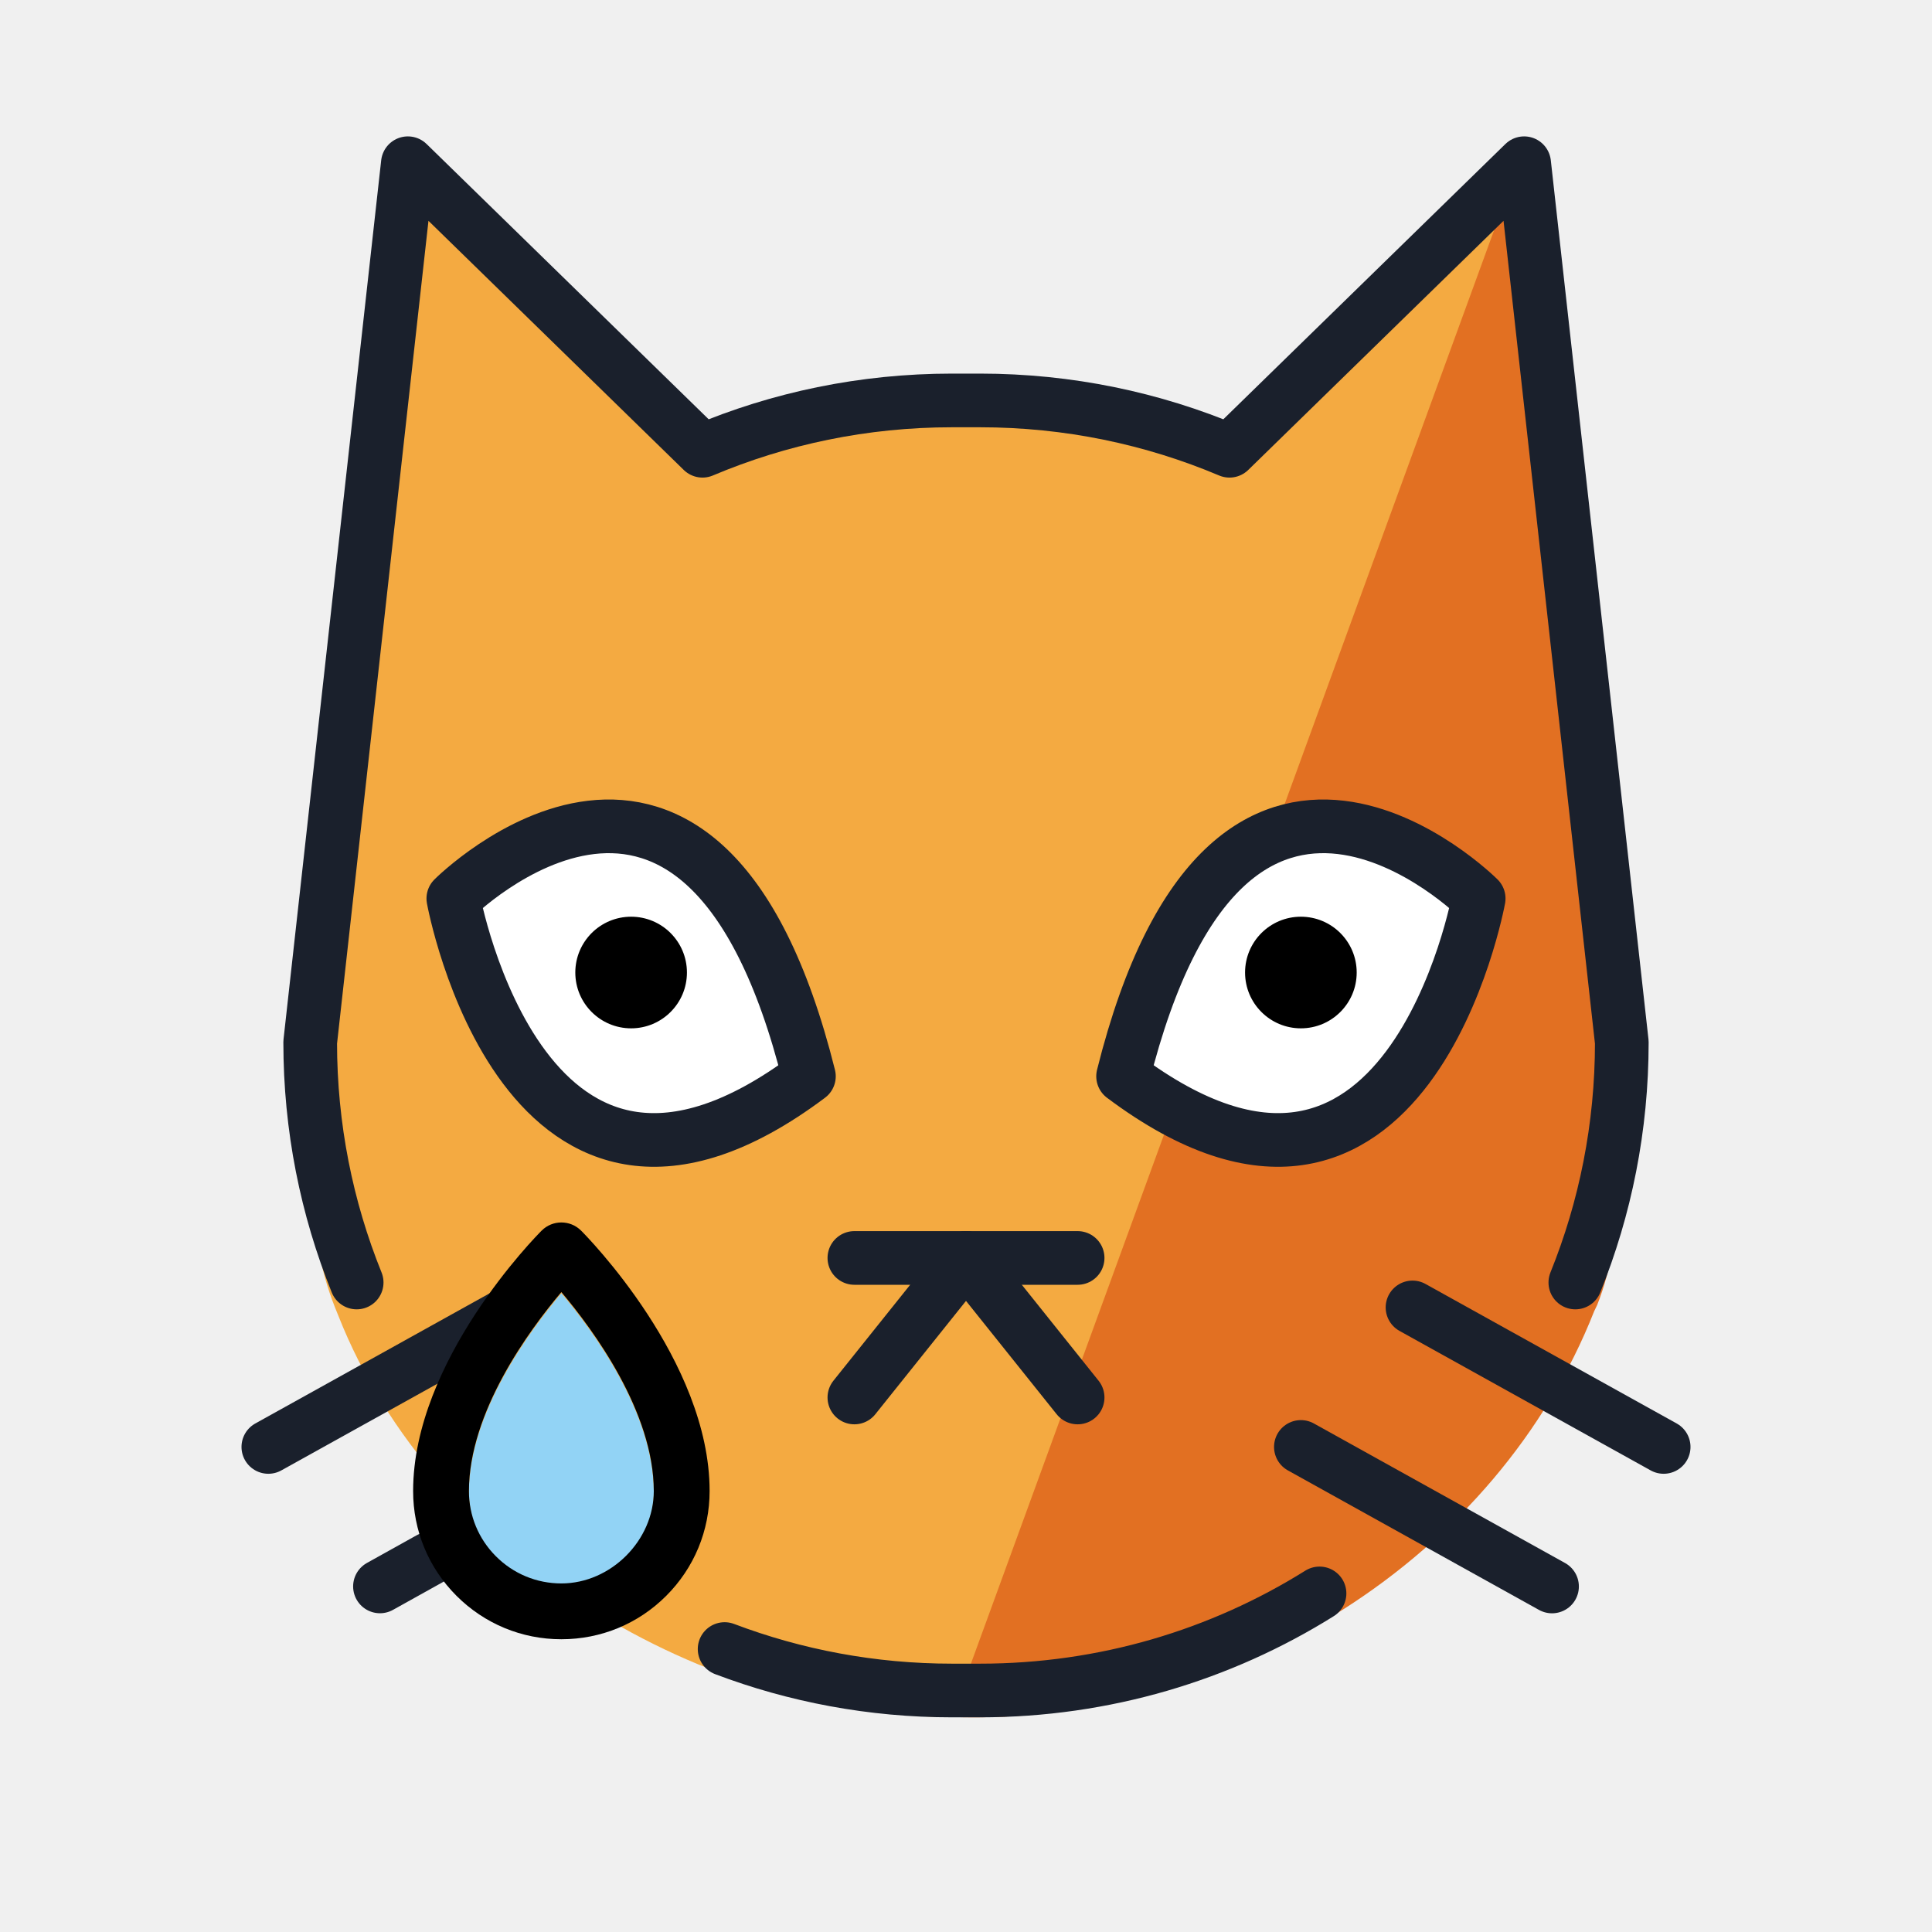
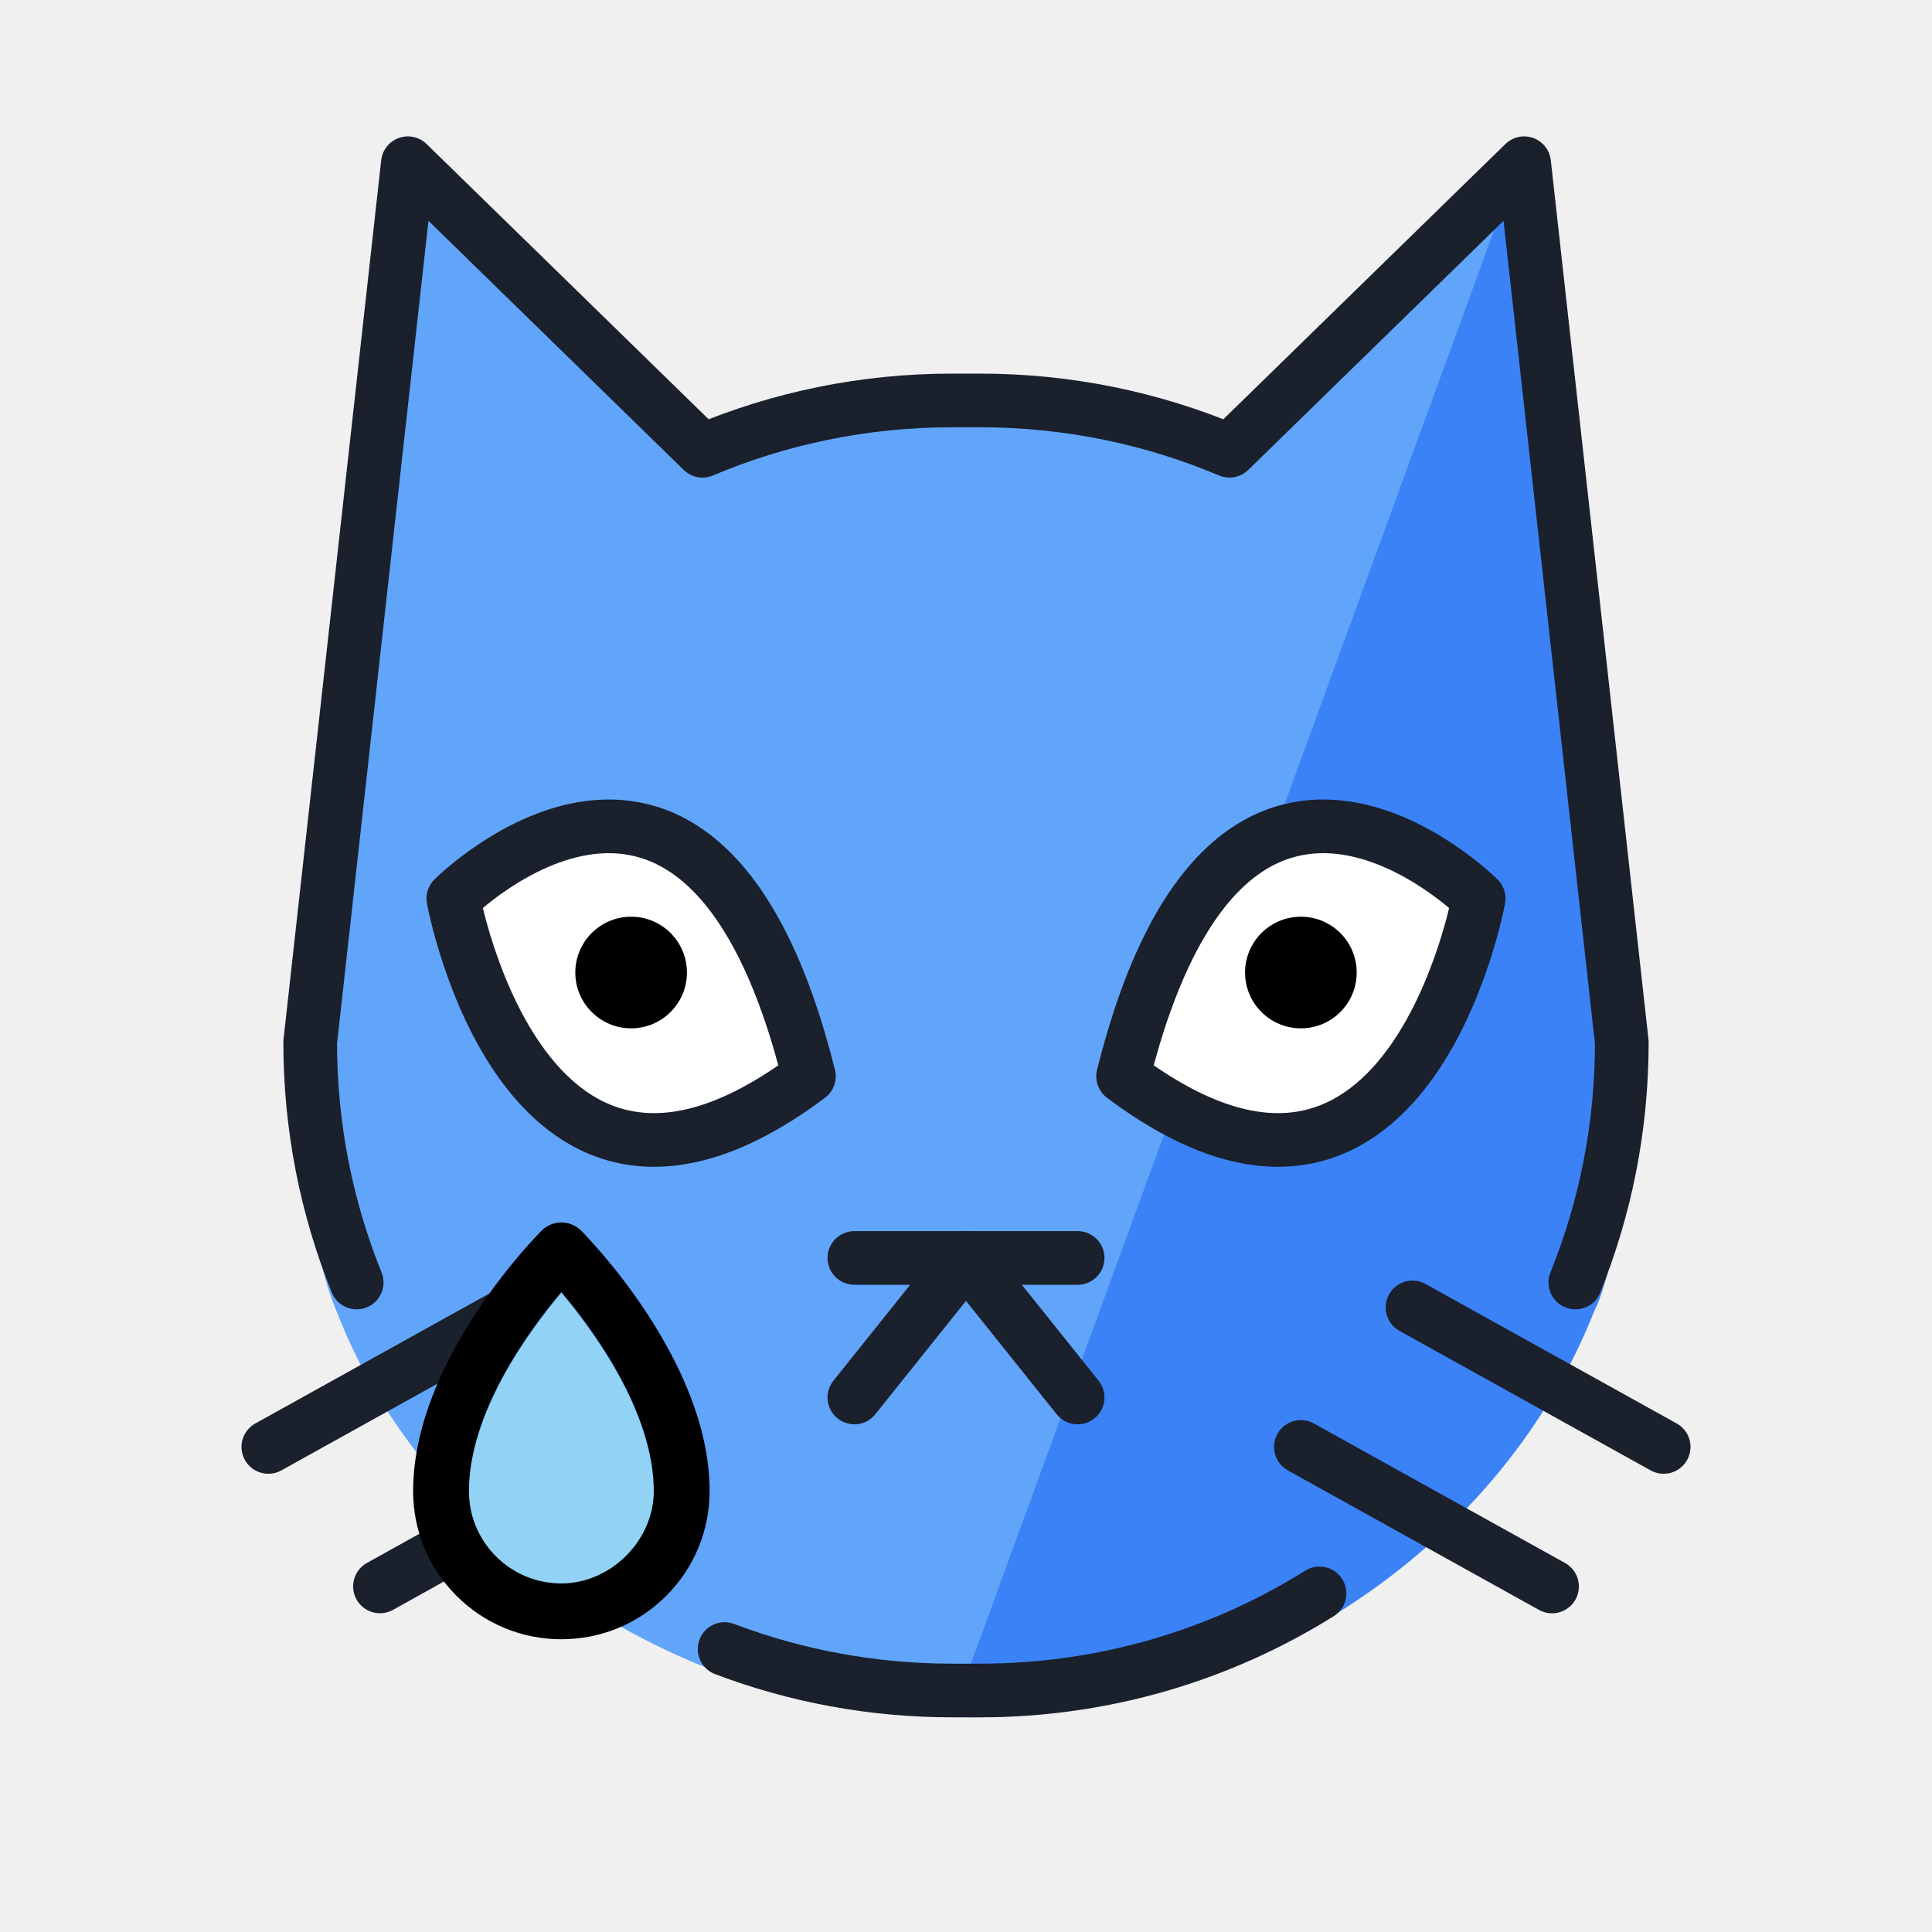
<svg xmlns="http://www.w3.org/2000/svg" id="emoji" viewBox="0 0 72 72">
  <g id="color">
-     <path fill="#F4AA41" d="M58.666,48.832c-3.598,9.117-12.631,15.155-23.207,15.155c-9.117,0-19.256-5.848-22.854-14.964 l-0.126-0.313c-1.141-2.86-0.957-6.36-0.957-9.632L15.188,6.706l10.228,10.08 c2.923-1.248,6.137-1.939,9.51-1.939H35.99c3.373,0,6.588,0.691,9.51,1.939L56.728,5.706l3.722,33.876 c0,3.272-0.628,6.397-1.771,9.257" />
-     <path fill="#E27022" d="M35.458,63.987c10.609,0.343,20.354-6.004,23.952-15.121l0.111-0.231 c1.141-2.86,0.958-6.896,0.958-10.169l-3.75-32.76" />
+     <path fill="#60A5FA" d="M58.666,48.832c-3.598,9.117-12.631,15.155-23.207,15.155c-9.117,0-19.256-5.848-22.854-14.964 l-0.126-0.313c-1.141-2.86-0.957-6.36-0.957-9.632L15.188,6.706l10.228,10.08 c2.923-1.248,6.137-1.939,9.51-1.939H35.99c3.373,0,6.588,0.691,9.51,1.939L56.728,5.706l3.722,33.876 c0,3.272-0.628,6.397-1.771,9.257" />
+     <path fill="#3B82F6" d="M35.458,63.987c10.609,0.343,20.354-6.004,23.952-15.121l0.111-0.231 c1.141-2.86,0.958-6.896,0.958-10.169l-3.75-32.76" />
    <path fill="#FFFFFF" d="M55.106,33.527c0,0-9.276-9.277-13.252,6.625C52.456,48.103,55.106,33.527,55.106,33.527z" />
    <path fill="#FFFFFF" d="M16.894,33.527c0,0,9.276-9.277,13.252,6.625C19.544,48.103,16.894,33.527,16.894,33.527z" />
    <path fill="#92D3F5" d="M20.92,48.194c-1.199,1.421-3.444,4.473-3.444,7.414c-0.001,0.921,0.358,1.785,1.007,2.434 c0.651,0.651,1.515,1.01,2.438,1.01c1.841-0,3.446-1.604,3.444-3.444l0,0 C24.364,52.667,22.119,49.614,20.92,48.194z" />
  </g>
  <g id="hair" />
  <g id="skin" />
  <g id="skin-shadow" />
  <g id="line">
    <path fill="none" stroke="#1A202C" stroke-linecap="round" stroke-linejoin="round" stroke-miterlimit="10" stroke-width="2" d="M55.106,33.485c0,0-9.276-9.277-13.252,6.625C52.456,48.061,55.106,33.485,55.106,33.485z" />
    <line x1="62" x2="52.64" y1="53.923" y2="48.724" fill="none" stroke="#1A202C" stroke-linecap="round" stroke-linejoin="round" stroke-miterlimit="10" stroke-width="2" />
    <line x1="57.84" x2="48.48" y1="59.123" y2="53.923" fill="none" stroke="#1A202C" stroke-linecap="round" stroke-linejoin="round" stroke-miterlimit="10" stroke-width="2" />
    <path fill="none" stroke="#1A202C" stroke-linecap="round" stroke-linejoin="round" stroke-miterlimit="10" stroke-width="2" d="M13.292,47.795c-1.117-2.765-1.732-5.787-1.732-8.952l3.64-32.76l10.98,10.715c2.858-1.207,6.001-1.875,9.3-1.875 h1.04c3.299,0,6.442,0.668,9.3,1.875L56.8,6.083l3.64,32.76c0,3.165-0.614,6.186-1.732,8.952" />
    <path fill="none" stroke="#1A202C" stroke-linecap="round" stroke-linejoin="round" stroke-miterlimit="10" stroke-width="2" d="M27.004,61.455C29.639,62.453,32.496,63,35.48,63h1.04c4.646,0,8.985-1.324,12.655-3.618" />
    <path fill="none" stroke="#1A202C" stroke-linecap="round" stroke-linejoin="round" stroke-miterlimit="10" stroke-width="2" d="M16.894,33.485c0,0,9.276-9.277,13.252,6.625C19.544,48.061,16.894,33.485,16.894,33.485z" />
    <line x1="10" x2="18.72" y1="53.923" y2="49.079" fill="none" stroke="#1A202C" stroke-linecap="round" stroke-linejoin="round" stroke-miterlimit="10" stroke-width="2" />
    <line x1="16.01" x2="14.16" y1="58.091" y2="59.121" fill="none" stroke="#1A202C" stroke-linecap="round" stroke-linejoin="round" stroke-miterlimit="10" stroke-width="2" />
    <circle cx="23.52" cy="36.243" r="2.08" />
    <circle cx="48.48" cy="36.243" r="2.08" />
    <path d="M24.827,59.473c-1.043,1.043-2.43,1.617-3.907,1.617c-1.476,0-2.864-0.575-3.908-1.619 c-1.043-1.043-1.617-2.43-1.616-3.905c0-4.861,4.593-9.508,4.789-9.704c0.406-0.406,1.064-0.406,1.471,0 c0.195,0.195,4.789,4.843,4.789,9.704l0,0C26.445,57.041,25.871,58.429,24.827,59.473z M20.92,48.152 c-1.199,1.421-3.444,4.473-3.444,7.414c-0.001,0.921,0.358,1.785,1.007,2.434 c0.651,0.651,1.515,1.01,2.438,1.01c1.841-0,3.446-1.604,3.444-3.444l0,0 C24.364,52.625,22.119,49.573,20.92,48.152z" />
    <line x1="40.16" x2="36" y1="52.08" y2="46.88" fill="none" stroke="#1A202C" stroke-linecap="round" stroke-linejoin="round" stroke-miterlimit="10" stroke-width="2" />
    <line x1="31.84" x2="36" y1="52.08" y2="46.88" fill="none" stroke="#1A202C" stroke-linecap="round" stroke-linejoin="round" stroke-miterlimit="10" stroke-width="2" />
    <line x1="31.84" x2="40.16" y1="46.88" y2="46.88" fill="none" stroke="#1A202C" stroke-linecap="round" stroke-linejoin="round" stroke-miterlimit="10" stroke-width="2" />
  </g>
</svg>
